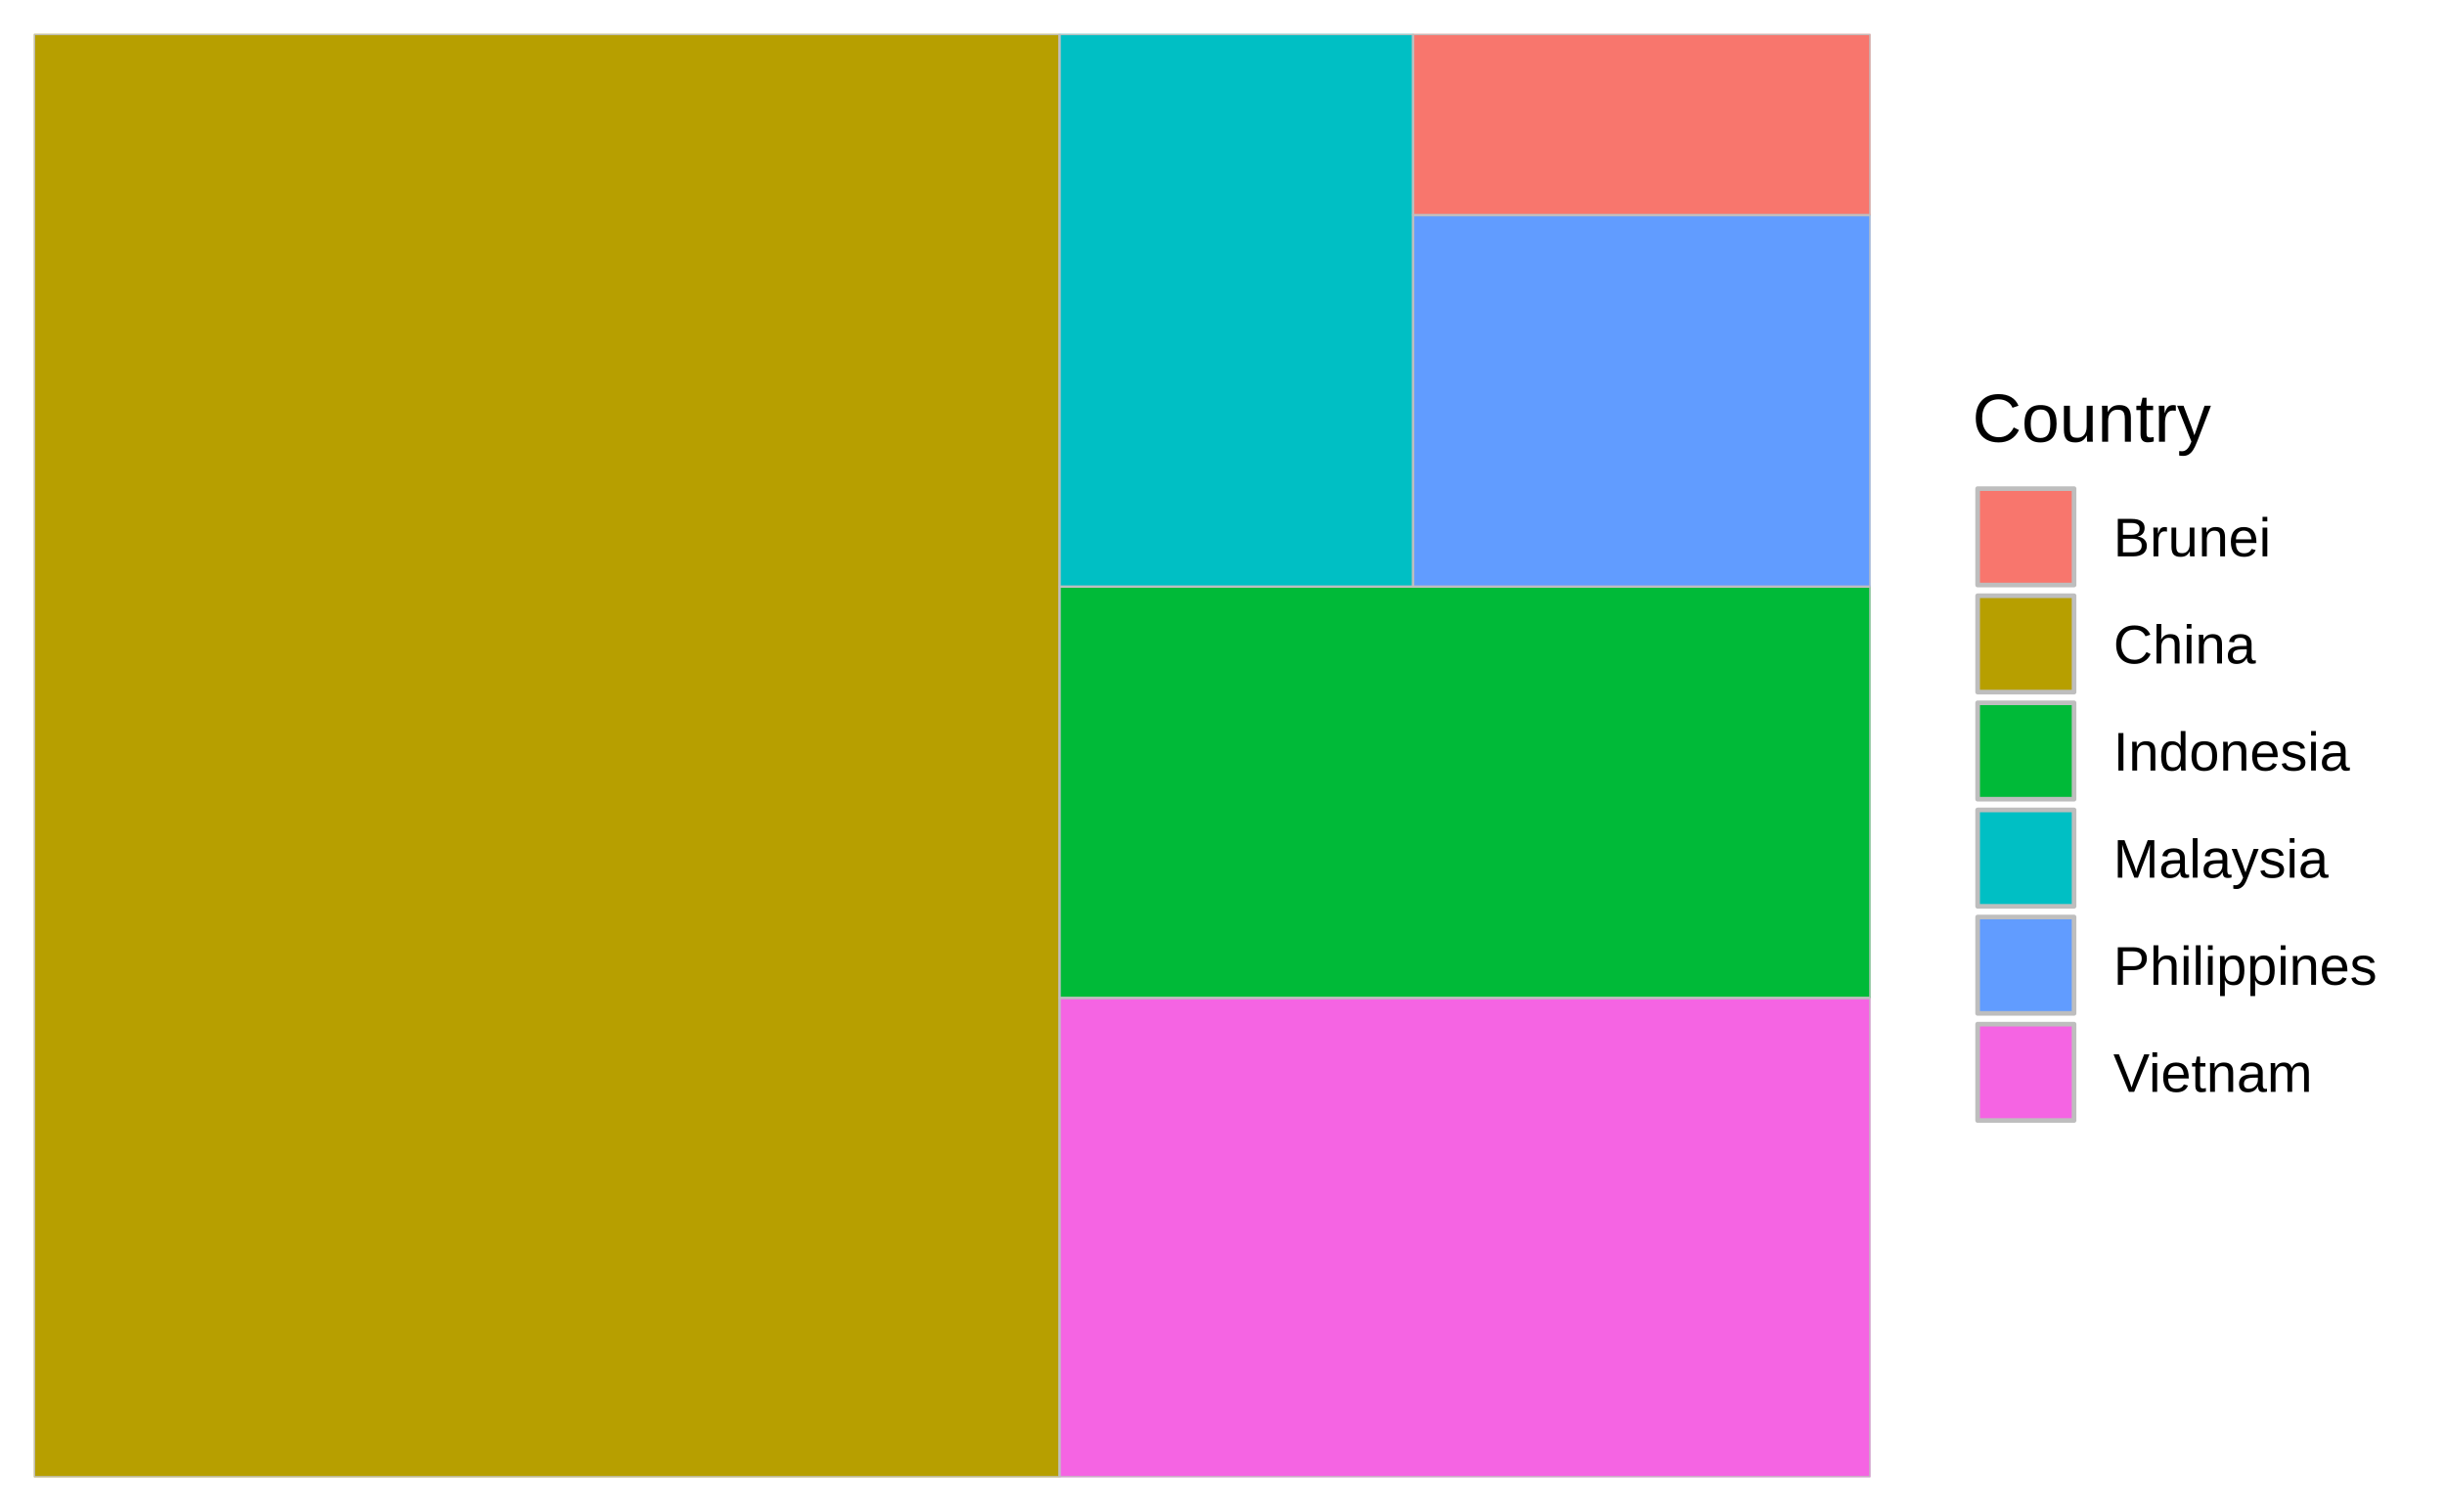
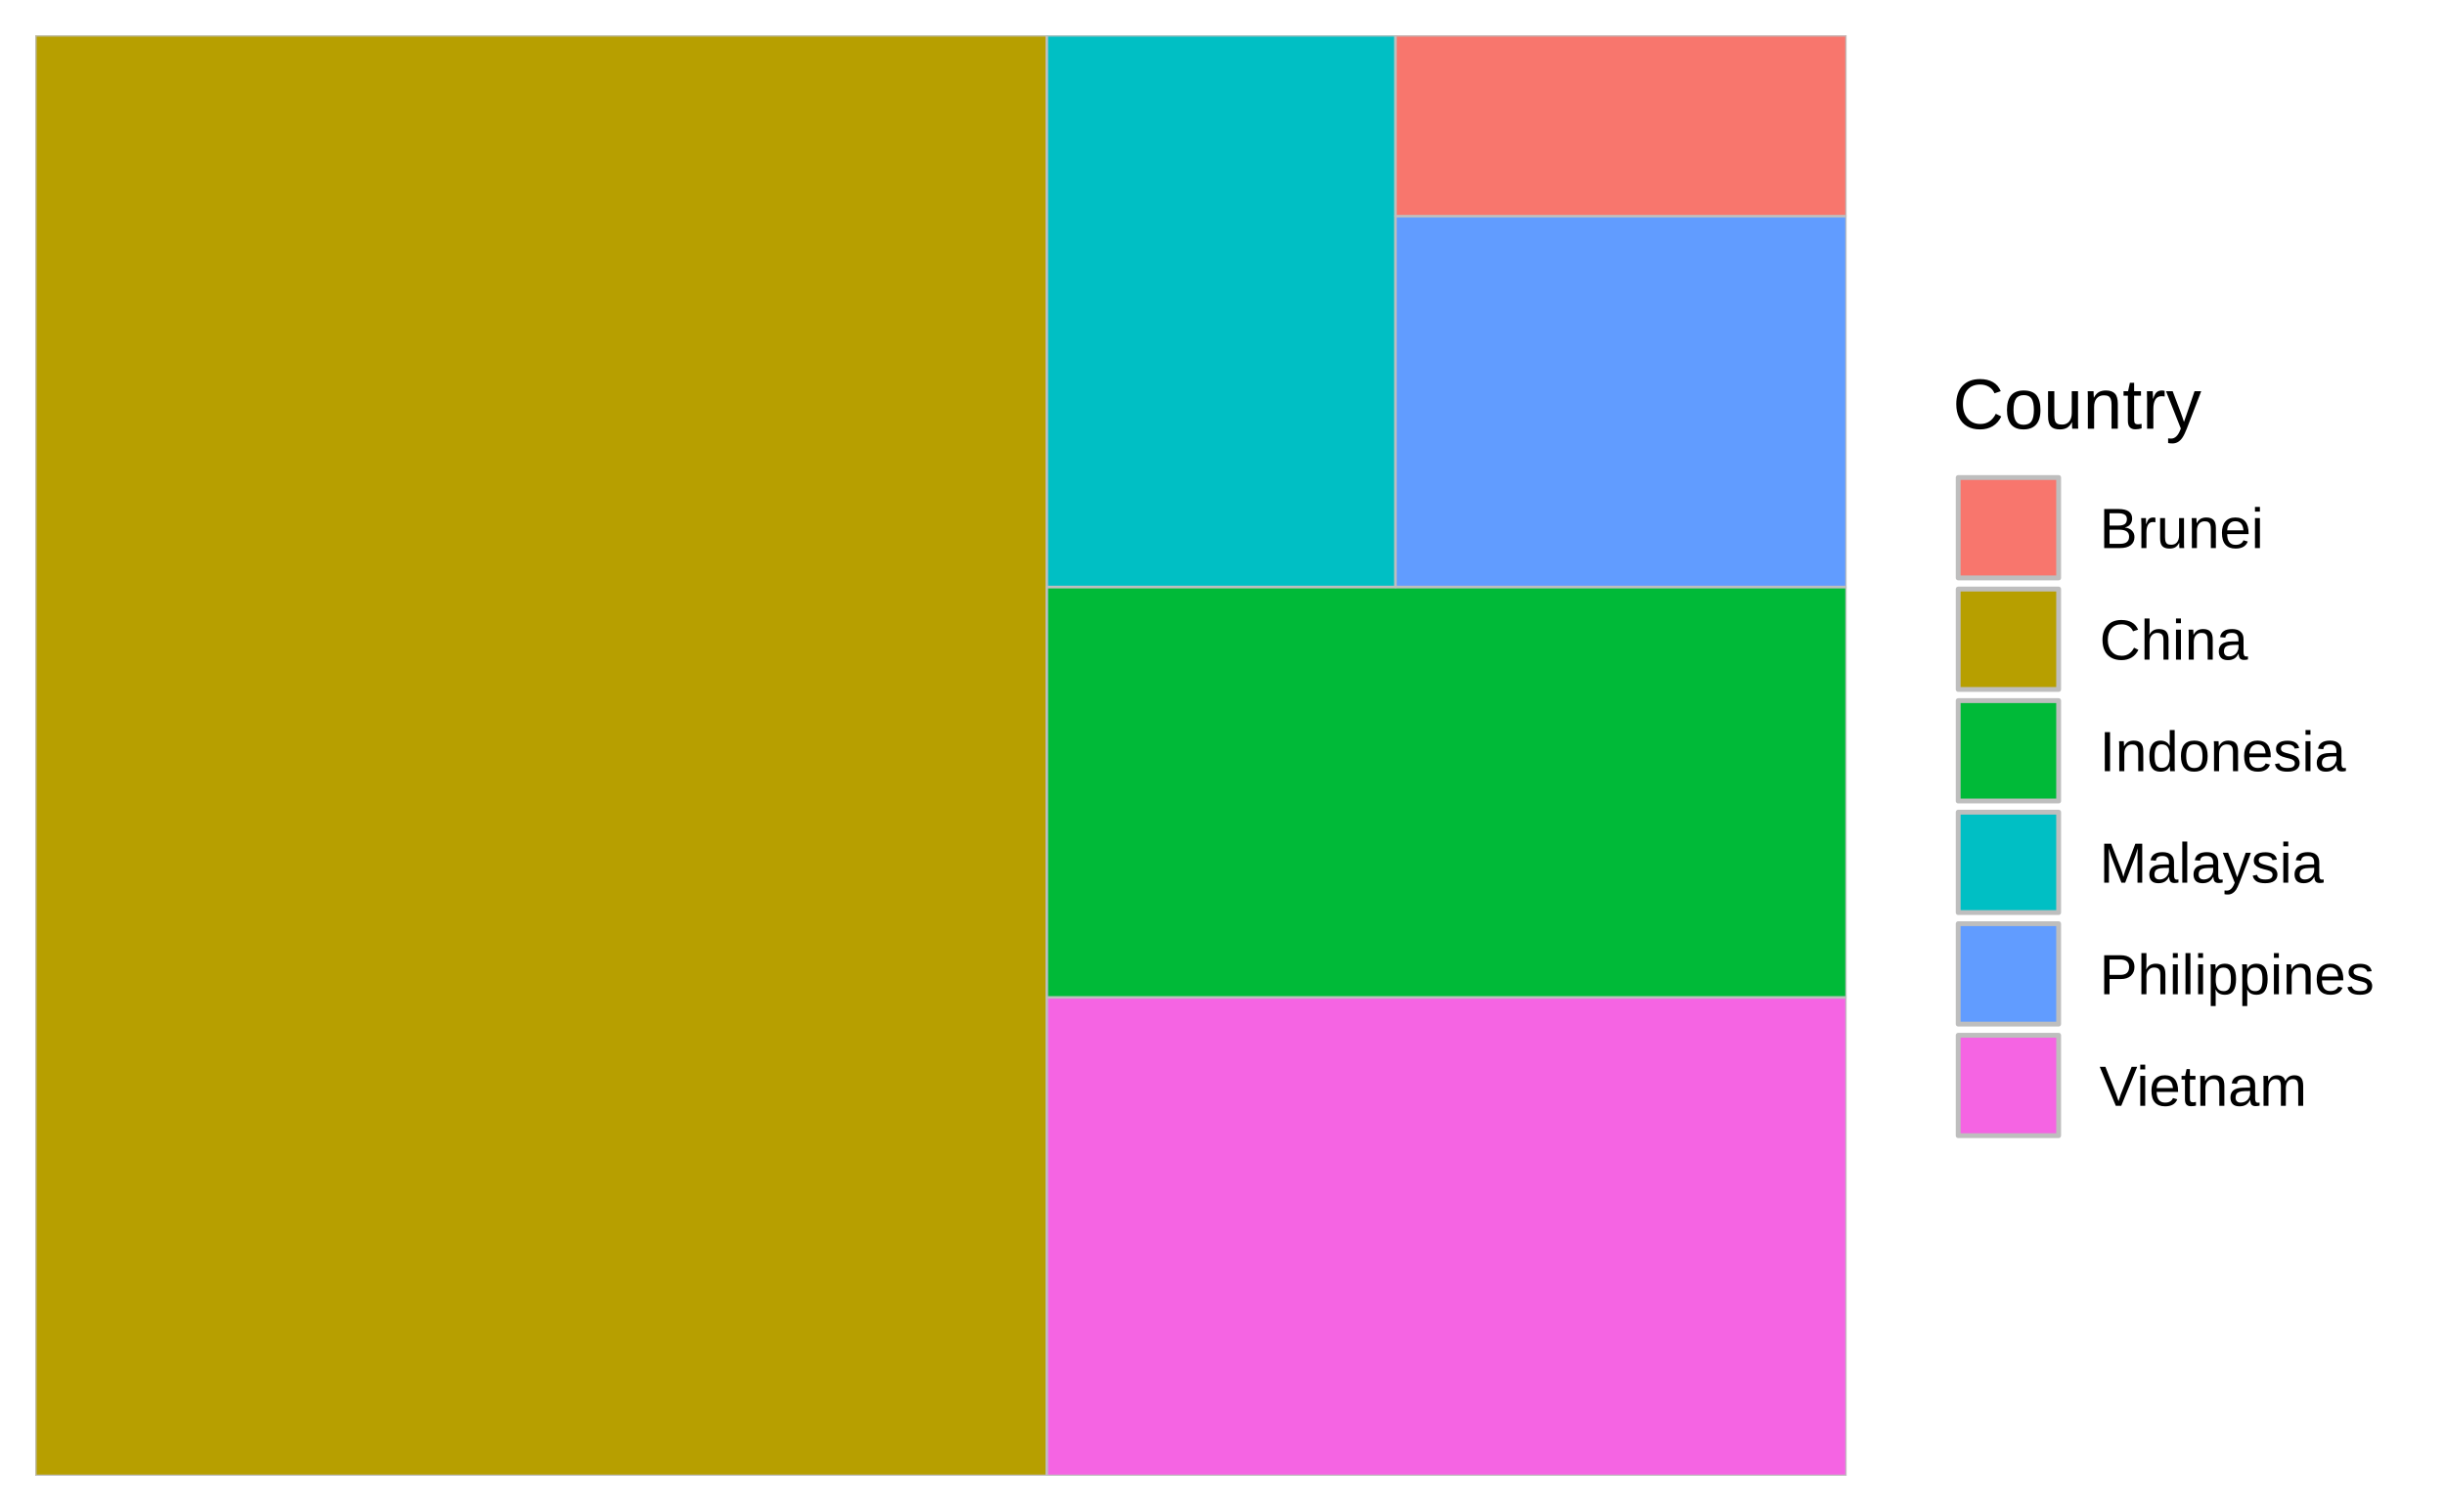
- <svg xmlns="http://www.w3.org/2000/svg" class="svglite" width="394.50pt" height="243.82pt" viewBox="0 0 394.50 243.82">
+ <svg xmlns="http://www.w3.org/2000/svg" class="svglite" width="378.75pt" height="234.09pt" viewBox="0 0 378.75 234.09">
  <defs>
    <style type="text/css">
    .svglite line, .svglite polyline, .svglite polygon, .svglite path, .svglite rect, .svglite circle {
      fill: none;
      stroke: #000000;
      stroke-linecap: round;
      stroke-linejoin: round;
      stroke-miterlimit: 10.00;
    }
    .svglite text {
      white-space: pre;
    }
  </style>
  </defs>
  <rect width="100%" height="100%" style="stroke: none; fill: none;" />
  <defs>
-     <clipPath id="cpMC4wMHwzOTQuNTB8MC4wMHwyNDMuODI=">
-       <rect x="0.00" y="0.00" width="394.50" height="243.82" />
+     <clipPath id="cpMC4wMHwzNzguNzV8MC4wMHwyMzQuMDk=">
+       <rect x="0.00" y="0.00" width="378.75" height="234.09" />
    </clipPath>
  </defs>
-   <g clip-path="url(#cpMC4wMHwzOTQuNTB8MC4wMHwyNDMuODI=)">
+   <g clip-path="url(#cpMC4wMHwzNzguNzV8MC4wMHwyMzQuMDk=)">
</g>
  <defs>
-     <clipPath id="cpNS40OHwzMDEuNzl8NS40OHwyMzguMzQ=">
-       <rect x="5.48" y="5.48" width="296.31" height="232.86" />
+     <clipPath id="cpNS40OHwyODYuMDR8NS40OHwyMjguNjE=">
+       <rect x="5.48" y="5.48" width="280.56" height="223.13" />
    </clipPath>
  </defs>
-   <g clip-path="url(#cpNS40OHwzMDEuNzl8NS40OHwyMzguMzQ=)">
-     <polygon points="5.48,238.34 170.97,238.34 170.97,238.34 170.97,238.34 170.97,238.34 170.97,238.34 170.97,238.34 170.97,238.34 170.97,238.34 170.97,238.34 170.97,238.34 170.97,238.34 170.97,238.34 170.97,238.34 170.97,5.48 170.97,5.48 170.97,5.48 170.97,5.48 170.97,5.48 170.97,5.48 170.97,5.48 170.97,5.48 170.97,5.48 170.97,5.48 170.97,5.48 170.97,5.48 5.48,5.48 5.48,5.48 5.48,5.48 5.48,5.48 5.48,5.48 5.48,5.48 5.48,5.48 5.48,5.48 5.48,5.48 5.48,5.48 5.48,5.48 5.48,5.48 5.48,5.48 5.48,238.34 5.48,238.34 5.48,238.34 5.48,238.34 5.48,238.34 5.48,238.34 5.48,238.34 5.48,238.34 5.48,238.34 5.48,238.34 5.48,238.34 5.48,238.34 " style="stroke-width: 0.38; stroke: #BEBEBE; fill: #B79F00;" />
-     <polygon points="170.97,238.34 301.79,238.34 301.79,238.34 301.79,238.34 301.79,238.34 301.79,238.34 301.79,238.34 301.79,238.34 301.79,238.34 301.79,238.34 301.79,238.34 301.79,238.34 301.79,238.34 301.79,238.34 301.79,161.00 301.79,161.00 301.79,161.00 301.79,161.00 301.79,161.00 301.79,161.00 301.79,161.00 301.79,161.00 301.79,161.00 301.79,161.00 301.79,161.00 301.79,161.00 170.97,161.00 170.97,161.00 170.97,161.00 170.97,161.00 170.97,161.00 170.97,161.00 170.97,161.00 170.97,161.00 170.97,161.00 170.97,161.00 170.97,161.00 170.97,161.00 170.97,161.00 170.97,238.34 170.97,238.34 170.97,238.34 170.97,238.34 170.97,238.34 170.97,238.34 170.97,238.34 170.97,238.34 170.97,238.34 170.97,238.34 170.97,238.34 170.97,238.34 " style="stroke-width: 0.38; stroke: #BEBEBE; fill: #F564E3;" />
-     <polygon points="170.97,161.00 301.79,161.00 301.79,161.00 301.79,161.00 301.79,161.00 301.79,161.00 301.79,161.00 301.79,161.00 301.79,161.00 301.79,161.00 301.79,161.00 301.79,161.00 301.79,161.00 301.79,161.00 301.79,94.65 301.79,94.65 301.79,94.65 301.79,94.65 301.79,94.65 301.79,94.65 301.79,94.65 301.79,94.65 301.79,94.65 301.79,94.65 301.79,94.65 301.79,94.65 170.97,94.65 170.97,94.65 170.97,94.65 170.97,94.65 170.97,94.65 170.97,94.65 170.97,94.65 170.97,94.65 170.97,94.65 170.97,94.65 170.97,94.65 170.97,94.65 170.97,94.65 170.97,161.00 170.97,161.00 170.97,161.00 170.97,161.00 170.97,161.00 170.97,161.00 170.97,161.00 170.97,161.00 170.97,161.00 170.97,161.00 170.97,161.00 170.97,161.00 " style="stroke-width: 0.38; stroke: #BEBEBE; fill: #00BA38;" />
-     <polygon points="170.97,94.65 228.01,94.65 228.01,94.65 228.01,94.65 228.01,94.65 228.01,94.65 228.01,94.65 228.01,94.65 228.01,94.65 228.01,94.65 228.01,94.65 228.01,94.65 228.01,94.65 228.01,94.65 228.01,5.48 228.01,5.48 228.01,5.48 228.01,5.48 228.01,5.48 228.01,5.48 228.01,5.48 228.01,5.48 228.01,5.48 228.01,5.48 228.01,5.48 228.01,5.48 170.97,5.48 170.97,5.48 170.97,5.48 170.97,5.48 170.97,5.48 170.97,5.48 170.97,5.48 170.97,5.48 170.97,5.48 170.97,5.48 170.97,5.48 170.97,5.48 170.97,5.48 170.97,94.65 170.97,94.65 170.97,94.65 170.97,94.65 170.97,94.65 170.97,94.65 170.97,94.65 170.97,94.65 170.97,94.65 170.97,94.65 170.97,94.65 170.97,94.65 " style="stroke-width: 0.38; stroke: #BEBEBE; fill: #00BFC4;" />
-     <polygon points="228.01,94.65 301.79,94.65 301.79,94.65 301.79,94.65 301.79,94.65 301.79,94.65 301.79,94.65 301.79,94.65 301.79,94.65 301.79,94.65 301.79,94.65 301.79,94.65 301.79,94.65 301.79,94.65 301.79,34.70 301.79,34.70 301.79,34.70 301.79,34.70 301.79,34.70 301.79,34.70 301.79,34.70 301.79,34.70 301.79,34.70 301.79,34.70 301.79,34.70 301.79,34.70 228.01,34.70 228.01,34.70 228.01,34.70 228.01,34.70 228.01,34.70 228.01,34.70 228.01,34.70 228.01,34.70 228.01,34.70 228.01,34.70 228.01,34.70 228.01,34.70 228.01,34.70 228.01,94.65 228.01,94.65 228.01,94.65 228.01,94.65 228.01,94.65 228.01,94.65 228.01,94.65 228.01,94.65 228.01,94.65 228.01,94.65 228.01,94.65 228.01,94.65 " style="stroke-width: 0.38; stroke: #BEBEBE; fill: #619CFF;" />
-     <polygon points="228.01,34.70 301.79,34.70 301.79,34.70 301.79,34.70 301.79,34.70 301.79,34.70 301.79,34.70 301.79,34.70 301.79,34.70 301.79,34.70 301.79,34.70 301.79,34.70 301.79,34.70 301.79,34.70 301.79,5.48 301.79,5.48 301.79,5.48 301.79,5.48 301.79,5.48 301.79,5.48 301.79,5.48 301.79,5.48 301.79,5.48 301.79,5.48 301.79,5.48 301.79,5.48 228.01,5.48 228.01,5.48 228.01,5.48 228.01,5.48 228.01,5.48 228.01,5.48 228.01,5.48 228.01,5.48 228.01,5.48 228.01,5.48 228.01,5.48 228.01,5.48 228.01,5.48 228.01,34.70 228.01,34.70 228.01,34.70 228.01,34.70 228.01,34.70 228.01,34.70 228.01,34.70 228.01,34.70 228.01,34.70 228.01,34.70 228.01,34.70 228.01,34.70 " style="stroke-width: 0.38; stroke: #BEBEBE; fill: #F8766D;" />
+   <g clip-path="url(#cpNS40OHwyODYuMDR8NS40OHwyMjguNjE=)">
+     <polygon points="5.48,228.61 162.17,228.61 162.17,228.61 162.17,228.61 162.17,228.61 162.17,228.61 162.17,228.61 162.17,228.61 162.17,228.61 162.17,228.61 162.17,228.61 162.17,228.61 162.17,228.61 162.17,228.61 162.17,5.48 162.17,5.48 162.17,5.48 162.17,5.48 162.17,5.48 162.17,5.48 162.17,5.48 162.17,5.48 162.17,5.48 162.17,5.48 162.17,5.48 162.17,5.48 5.48,5.48 5.48,5.48 5.48,5.48 5.48,5.48 5.48,5.48 5.48,5.48 5.48,5.48 5.48,5.48 5.48,5.48 5.48,5.48 5.48,5.48 5.48,5.48 5.48,5.48 5.48,228.61 5.48,228.61 5.48,228.61 5.48,228.61 5.48,228.61 5.48,228.61 5.48,228.61 5.48,228.61 5.48,228.61 5.48,228.61 5.48,228.61 5.48,228.61 " style="stroke-width: 0.38; stroke: #BEBEBE; fill: #B79F00;" />
+     <polygon points="162.17,228.61 286.04,228.61 286.04,228.61 286.04,228.61 286.04,228.61 286.04,228.61 286.04,228.61 286.04,228.61 286.04,228.61 286.04,228.61 286.04,228.61 286.04,228.61 286.04,228.61 286.04,228.61 286.04,154.50 286.04,154.50 286.04,154.50 286.04,154.50 286.04,154.50 286.04,154.50 286.04,154.50 286.04,154.50 286.04,154.50 286.04,154.50 286.04,154.50 286.04,154.50 162.17,154.50 162.17,154.50 162.17,154.50 162.17,154.50 162.17,154.50 162.17,154.50 162.17,154.50 162.17,154.50 162.17,154.50 162.17,154.50 162.17,154.50 162.17,154.50 162.17,154.50 162.17,228.61 162.17,228.61 162.17,228.61 162.17,228.61 162.17,228.61 162.17,228.61 162.17,228.61 162.17,228.61 162.17,228.61 162.17,228.61 162.17,228.61 162.17,228.61 " style="stroke-width: 0.38; stroke: #BEBEBE; fill: #F564E3;" />
+     <polygon points="162.17,154.50 286.04,154.50 286.04,154.50 286.04,154.50 286.04,154.50 286.04,154.50 286.04,154.50 286.04,154.50 286.04,154.50 286.04,154.50 286.04,154.50 286.04,154.50 286.04,154.50 286.04,154.50 286.04,90.92 286.04,90.92 286.04,90.92 286.04,90.92 286.04,90.92 286.04,90.92 286.04,90.92 286.04,90.92 286.04,90.92 286.04,90.92 286.04,90.92 286.04,90.92 162.17,90.92 162.17,90.92 162.17,90.92 162.17,90.92 162.17,90.92 162.17,90.92 162.17,90.92 162.17,90.92 162.17,90.92 162.17,90.92 162.17,90.92 162.17,90.92 162.17,90.92 162.17,154.50 162.17,154.50 162.17,154.50 162.17,154.50 162.17,154.50 162.17,154.50 162.17,154.50 162.17,154.50 162.17,154.50 162.17,154.50 162.17,154.50 162.17,154.50 " style="stroke-width: 0.38; stroke: #BEBEBE; fill: #00BA38;" />
+     <polygon points="162.17,90.92 216.18,90.92 216.18,90.92 216.18,90.92 216.18,90.92 216.18,90.92 216.18,90.92 216.18,90.92 216.18,90.92 216.18,90.92 216.18,90.92 216.18,90.92 216.18,90.92 216.18,90.92 216.18,5.48 216.18,5.48 216.18,5.48 216.18,5.48 216.18,5.48 216.18,5.48 216.18,5.48 216.18,5.48 216.18,5.48 216.18,5.48 216.18,5.48 216.18,5.48 162.17,5.48 162.17,5.48 162.17,5.48 162.17,5.48 162.17,5.48 162.17,5.48 162.17,5.48 162.17,5.48 162.17,5.48 162.17,5.48 162.17,5.48 162.17,5.48 162.17,5.48 162.17,90.92 162.17,90.92 162.17,90.92 162.17,90.92 162.17,90.92 162.17,90.92 162.17,90.92 162.17,90.92 162.17,90.92 162.17,90.92 162.17,90.92 162.17,90.92 " style="stroke-width: 0.38; stroke: #BEBEBE; fill: #00BFC4;" />
+     <polygon points="216.18,90.92 286.04,90.92 286.04,90.92 286.04,90.92 286.04,90.92 286.04,90.92 286.04,90.92 286.04,90.92 286.04,90.92 286.04,90.92 286.04,90.92 286.04,90.92 286.04,90.92 286.04,90.92 286.04,33.48 286.04,33.48 286.04,33.48 286.04,33.48 286.04,33.48 286.04,33.48 286.04,33.48 286.04,33.48 286.04,33.48 286.04,33.48 286.04,33.48 286.04,33.48 216.18,33.48 216.18,33.48 216.18,33.48 216.18,33.48 216.18,33.48 216.18,33.48 216.18,33.48 216.18,33.48 216.18,33.48 216.18,33.48 216.18,33.48 216.18,33.48 216.18,33.48 216.18,90.92 216.18,90.92 216.18,90.92 216.18,90.92 216.18,90.92 216.18,90.92 216.18,90.92 216.18,90.92 216.18,90.92 216.18,90.92 216.18,90.92 216.18,90.92 " style="stroke-width: 0.38; stroke: #BEBEBE; fill: #619CFF;" />
+     <polygon points="216.18,33.48 286.04,33.48 286.04,33.48 286.04,33.48 286.04,33.48 286.04,33.48 286.04,33.48 286.04,33.48 286.04,33.48 286.04,33.48 286.04,33.48 286.04,33.48 286.04,33.48 286.04,33.48 286.04,5.48 286.04,5.48 286.04,5.48 286.04,5.48 286.04,5.48 286.04,5.48 286.04,5.48 286.04,5.48 286.04,5.48 286.04,5.48 286.04,5.48 286.04,5.48 216.18,5.48 216.18,5.48 216.18,5.48 216.18,5.48 216.18,5.48 216.18,5.48 216.18,5.48 216.18,5.48 216.18,5.48 216.18,5.48 216.18,5.48 216.18,5.48 216.18,5.48 216.18,33.48 216.18,33.48 216.18,33.48 216.18,33.48 216.18,33.48 216.18,33.48 216.18,33.48 216.18,33.48 216.18,33.48 216.18,33.48 216.18,33.48 216.18,33.48 " style="stroke-width: 0.38; stroke: #BEBEBE; fill: #F8766D;" />
  </g>
-   <g clip-path="url(#cpMC4wMHwzOTQuNTB8MC4wMHwyNDMuODI=)">
-     <text x="318.23" y="71.28" style="font-size: 11.00px; font-family: &quot;Arial&quot;;" textLength="38.52px" lengthAdjust="spacingAndGlyphs">Country</text>
-     <polygon points="319.09,94.39 334.65,94.39 334.65,94.39 334.65,94.39 334.65,94.39 334.65,94.39 334.65,94.39 334.65,94.39 334.65,94.39 334.65,94.39 334.65,94.39 334.65,94.39 334.65,94.39 334.65,94.39 334.65,78.84 334.65,78.84 334.65,78.84 334.65,78.84 334.65,78.84 334.65,78.84 334.65,78.84 334.65,78.84 334.65,78.84 334.65,78.84 334.65,78.84 334.65,78.84 319.09,78.84 319.09,78.84 319.09,78.84 319.09,78.84 319.09,78.84 319.09,78.84 319.09,78.84 319.09,78.84 319.09,78.84 319.09,78.84 319.09,78.84 319.09,78.84 319.09,78.84 319.09,94.39 319.09,94.39 319.09,94.39 319.09,94.39 319.09,94.39 319.09,94.39 319.09,94.39 319.09,94.39 319.09,94.39 319.09,94.39 319.09,94.39 319.09,94.39 " style="stroke-width: 0.75; stroke: #BEBEBE; fill: #F8766D;" />
-     <polygon points="319.09,111.67 334.65,111.67 334.65,111.67 334.65,111.67 334.65,111.67 334.65,111.67 334.65,111.67 334.65,111.67 334.65,111.67 334.65,111.67 334.65,111.67 334.65,111.67 334.65,111.67 334.65,111.67 334.65,96.12 334.65,96.12 334.65,96.12 334.65,96.12 334.65,96.12 334.65,96.12 334.65,96.12 334.65,96.12 334.65,96.12 334.65,96.12 334.65,96.12 334.65,96.12 319.09,96.12 319.09,96.12 319.09,96.12 319.09,96.12 319.09,96.12 319.09,96.12 319.09,96.12 319.09,96.12 319.09,96.12 319.09,96.12 319.09,96.12 319.09,96.12 319.09,96.12 319.09,111.67 319.09,111.67 319.09,111.67 319.09,111.67 319.09,111.67 319.09,111.67 319.09,111.67 319.09,111.67 319.09,111.67 319.09,111.67 319.09,111.67 319.09,111.67 " style="stroke-width: 0.75; stroke: #BEBEBE; fill: #B79F00;" />
-     <polygon points="319.09,128.95 334.65,128.95 334.65,128.95 334.65,128.95 334.65,128.95 334.65,128.95 334.65,128.95 334.65,128.95 334.65,128.95 334.65,128.95 334.65,128.95 334.65,128.95 334.65,128.95 334.65,128.95 334.65,113.40 334.65,113.40 334.65,113.40 334.65,113.40 334.65,113.40 334.65,113.40 334.65,113.40 334.65,113.40 334.65,113.40 334.65,113.40 334.65,113.40 334.65,113.40 319.09,113.40 319.09,113.40 319.09,113.40 319.09,113.40 319.09,113.40 319.09,113.40 319.09,113.40 319.09,113.40 319.09,113.40 319.09,113.40 319.09,113.40 319.09,113.40 319.09,113.40 319.09,128.95 319.09,128.95 319.09,128.95 319.09,128.95 319.09,128.95 319.09,128.95 319.09,128.95 319.09,128.95 319.09,128.95 319.09,128.95 319.09,128.95 319.09,128.95 " style="stroke-width: 0.75; stroke: #BEBEBE; fill: #00BA38;" />
-     <polygon points="319.09,146.23 334.65,146.23 334.65,146.23 334.65,146.23 334.65,146.23 334.65,146.23 334.65,146.23 334.65,146.23 334.65,146.23 334.65,146.23 334.65,146.23 334.65,146.23 334.65,146.23 334.65,146.23 334.65,130.68 334.65,130.68 334.65,130.68 334.65,130.68 334.65,130.68 334.65,130.68 334.65,130.68 334.65,130.68 334.65,130.68 334.65,130.68 334.65,130.68 334.65,130.68 319.09,130.68 319.09,130.68 319.09,130.68 319.09,130.68 319.09,130.68 319.09,130.68 319.09,130.68 319.09,130.68 319.09,130.68 319.09,130.68 319.09,130.68 319.09,130.68 319.09,130.68 319.09,146.23 319.09,146.23 319.09,146.23 319.09,146.23 319.09,146.23 319.09,146.23 319.09,146.23 319.09,146.23 319.09,146.23 319.09,146.23 319.09,146.23 319.09,146.23 " style="stroke-width: 0.75; stroke: #BEBEBE; fill: #00BFC4;" />
-     <polygon points="319.09,163.51 334.65,163.51 334.65,163.51 334.65,163.51 334.65,163.51 334.65,163.51 334.65,163.51 334.65,163.51 334.65,163.51 334.65,163.51 334.65,163.51 334.65,163.51 334.65,163.51 334.65,163.51 334.65,147.96 334.65,147.96 334.65,147.96 334.65,147.96 334.65,147.96 334.65,147.96 334.65,147.96 334.65,147.96 334.65,147.96 334.65,147.96 334.65,147.96 334.65,147.96 319.09,147.96 319.09,147.96 319.09,147.96 319.09,147.96 319.09,147.96 319.09,147.96 319.09,147.96 319.09,147.96 319.09,147.96 319.09,147.96 319.09,147.96 319.09,147.96 319.09,147.96 319.09,163.51 319.09,163.51 319.09,163.51 319.09,163.51 319.09,163.51 319.09,163.51 319.09,163.51 319.09,163.51 319.09,163.51 319.09,163.51 319.09,163.51 319.09,163.51 " style="stroke-width: 0.75; stroke: #BEBEBE; fill: #619CFF;" />
-     <polygon points="319.09,180.79 334.65,180.79 334.65,180.79 334.65,180.79 334.65,180.79 334.65,180.79 334.65,180.79 334.65,180.79 334.65,180.79 334.65,180.79 334.65,180.79 334.65,180.79 334.65,180.79 334.65,180.79 334.65,165.24 334.65,165.24 334.65,165.24 334.65,165.24 334.65,165.24 334.65,165.24 334.65,165.24 334.65,165.24 334.65,165.24 334.65,165.24 334.65,165.24 334.65,165.24 319.09,165.24 319.09,165.24 319.09,165.24 319.09,165.24 319.09,165.24 319.09,165.24 319.09,165.24 319.09,165.24 319.09,165.24 319.09,165.24 319.09,165.24 319.09,165.24 319.09,165.24 319.09,180.79 319.09,180.79 319.09,180.79 319.09,180.79 319.09,180.79 319.09,180.79 319.09,180.79 319.09,180.79 319.09,180.79 319.09,180.79 319.09,180.79 319.09,180.79 " style="stroke-width: 0.75; stroke: #BEBEBE; fill: #F564E3;" />
-     <text x="340.99" y="89.77" style="font-size: 8.80px; font-family: &quot;Arial&quot;;" textLength="25.44px" lengthAdjust="spacingAndGlyphs">Brunei</text>
-     <text x="340.99" y="107.05" style="font-size: 8.80px; font-family: &quot;Arial&quot;;" textLength="22.99px" lengthAdjust="spacingAndGlyphs">China</text>
-     <text x="340.99" y="124.33" style="font-size: 8.80px; font-family: &quot;Arial&quot;;" textLength="38.17px" lengthAdjust="spacingAndGlyphs">Indonesia</text>
-     <text x="340.99" y="141.61" style="font-size: 8.80px; font-family: &quot;Arial&quot;;" textLength="34.72px" lengthAdjust="spacingAndGlyphs">Malaysia</text>
-     <text x="340.99" y="158.89" style="font-size: 8.80px; font-family: &quot;Arial&quot;;" textLength="42.55px" lengthAdjust="spacingAndGlyphs">Philippines</text>
-     <text x="340.99" y="176.17" style="font-size: 8.80px; font-family: &quot;Arial&quot;;" textLength="32.28px" lengthAdjust="spacingAndGlyphs">Vietnam</text>
+   <g clip-path="url(#cpMC4wMHwzNzguNzV8MC4wMHwyMzQuMDk=)">
+     <text x="302.48" y="66.41" style="font-size: 11.00px; font-family: &quot;Arial&quot;;" textLength="38.52px" lengthAdjust="spacingAndGlyphs">Country</text>
+     <polygon points="303.34,89.52 318.90,89.52 318.90,89.52 318.90,89.52 318.90,89.52 318.90,89.52 318.90,89.52 318.90,89.52 318.90,89.52 318.90,89.52 318.90,89.52 318.90,89.52 318.90,89.52 318.90,89.52 318.90,73.97 318.90,73.97 318.90,73.97 318.90,73.97 318.90,73.97 318.90,73.97 318.90,73.97 318.90,73.97 318.90,73.97 318.90,73.97 318.90,73.97 318.90,73.97 303.34,73.97 303.34,73.97 303.34,73.97 303.34,73.97 303.34,73.97 303.34,73.97 303.34,73.97 303.34,73.97 303.34,73.97 303.34,73.97 303.34,73.97 303.34,73.97 303.34,73.97 303.34,89.52 303.34,89.52 303.34,89.52 303.34,89.52 303.34,89.52 303.34,89.52 303.34,89.52 303.34,89.52 303.34,89.52 303.34,89.52 303.34,89.52 303.34,89.52 " style="stroke-width: 0.75; stroke: #BEBEBE; fill: #F8766D;" />
+     <polygon points="303.34,106.80 318.90,106.80 318.90,106.80 318.90,106.80 318.90,106.80 318.90,106.80 318.90,106.80 318.90,106.80 318.90,106.80 318.90,106.80 318.90,106.80 318.90,106.80 318.90,106.80 318.90,106.80 318.90,91.25 318.90,91.25 318.90,91.25 318.90,91.25 318.90,91.25 318.90,91.25 318.90,91.25 318.90,91.25 318.90,91.25 318.90,91.25 318.90,91.25 318.90,91.25 303.34,91.25 303.34,91.25 303.34,91.25 303.34,91.25 303.34,91.25 303.34,91.25 303.34,91.25 303.34,91.25 303.34,91.25 303.34,91.25 303.34,91.25 303.34,91.25 303.34,91.25 303.34,106.80 303.34,106.80 303.34,106.80 303.34,106.80 303.34,106.80 303.34,106.80 303.34,106.80 303.34,106.80 303.34,106.80 303.34,106.80 303.34,106.80 303.34,106.80 " style="stroke-width: 0.75; stroke: #BEBEBE; fill: #B79F00;" />
+     <polygon points="303.34,124.08 318.90,124.08 318.90,124.08 318.90,124.08 318.90,124.08 318.90,124.08 318.90,124.08 318.90,124.08 318.90,124.08 318.90,124.08 318.90,124.08 318.90,124.08 318.90,124.08 318.90,124.08 318.90,108.53 318.90,108.53 318.90,108.53 318.90,108.53 318.90,108.53 318.90,108.53 318.90,108.53 318.90,108.53 318.90,108.53 318.90,108.53 318.90,108.53 318.90,108.53 303.34,108.53 303.34,108.53 303.34,108.53 303.34,108.53 303.34,108.53 303.34,108.53 303.34,108.53 303.34,108.53 303.34,108.53 303.34,108.53 303.34,108.53 303.34,108.53 303.34,108.53 303.34,124.08 303.34,124.08 303.34,124.08 303.34,124.08 303.34,124.08 303.34,124.08 303.34,124.08 303.34,124.08 303.34,124.08 303.34,124.08 303.34,124.08 303.34,124.08 " style="stroke-width: 0.75; stroke: #BEBEBE; fill: #00BA38;" />
+     <polygon points="303.34,141.36 318.90,141.36 318.90,141.36 318.90,141.36 318.90,141.36 318.90,141.36 318.90,141.36 318.90,141.36 318.90,141.36 318.90,141.36 318.90,141.36 318.90,141.36 318.90,141.36 318.90,141.36 318.90,125.81 318.90,125.81 318.90,125.81 318.90,125.81 318.90,125.81 318.90,125.81 318.90,125.81 318.90,125.81 318.90,125.81 318.90,125.81 318.90,125.81 318.90,125.81 303.34,125.81 303.34,125.81 303.34,125.81 303.34,125.81 303.34,125.81 303.34,125.81 303.34,125.81 303.34,125.81 303.34,125.81 303.34,125.81 303.34,125.81 303.34,125.81 303.34,125.81 303.34,141.36 303.34,141.36 303.34,141.36 303.34,141.36 303.34,141.36 303.34,141.36 303.34,141.36 303.34,141.36 303.34,141.36 303.34,141.36 303.34,141.36 303.34,141.36 " style="stroke-width: 0.75; stroke: #BEBEBE; fill: #00BFC4;" />
+     <polygon points="303.34,158.64 318.90,158.64 318.90,158.64 318.90,158.64 318.90,158.64 318.90,158.64 318.90,158.64 318.90,158.64 318.90,158.64 318.90,158.64 318.90,158.64 318.90,158.64 318.90,158.64 318.90,158.64 318.90,143.09 318.90,143.09 318.90,143.09 318.90,143.09 318.90,143.09 318.90,143.09 318.90,143.09 318.90,143.09 318.90,143.09 318.90,143.09 318.90,143.09 318.90,143.09 303.34,143.09 303.34,143.09 303.34,143.09 303.34,143.09 303.34,143.09 303.34,143.09 303.34,143.09 303.34,143.09 303.34,143.09 303.34,143.09 303.34,143.09 303.34,143.09 303.34,143.09 303.34,158.64 303.34,158.64 303.34,158.64 303.34,158.64 303.34,158.64 303.34,158.64 303.34,158.64 303.34,158.64 303.34,158.64 303.34,158.64 303.34,158.64 303.34,158.64 " style="stroke-width: 0.75; stroke: #BEBEBE; fill: #619CFF;" />
+     <polygon points="303.34,175.92 318.90,175.92 318.90,175.92 318.90,175.92 318.90,175.92 318.90,175.92 318.90,175.92 318.90,175.92 318.90,175.92 318.90,175.92 318.90,175.92 318.90,175.92 318.90,175.92 318.90,175.92 318.90,160.37 318.90,160.37 318.90,160.37 318.90,160.37 318.90,160.37 318.90,160.37 318.90,160.37 318.90,160.37 318.90,160.37 318.90,160.37 318.90,160.37 318.90,160.37 303.34,160.37 303.34,160.37 303.34,160.37 303.34,160.37 303.34,160.37 303.34,160.37 303.34,160.37 303.34,160.37 303.34,160.37 303.34,160.37 303.34,160.37 303.34,160.37 303.34,160.37 303.34,175.92 303.34,175.92 303.34,175.92 303.34,175.92 303.34,175.92 303.34,175.92 303.34,175.92 303.34,175.92 303.34,175.92 303.34,175.92 303.34,175.92 303.34,175.92 " style="stroke-width: 0.75; stroke: #BEBEBE; fill: #F564E3;" />
+     <text x="325.24" y="84.90" style="font-size: 8.80px; font-family: &quot;Arial&quot;;" textLength="25.44px" lengthAdjust="spacingAndGlyphs">Brunei</text>
+     <text x="325.24" y="102.18" style="font-size: 8.80px; font-family: &quot;Arial&quot;;" textLength="22.99px" lengthAdjust="spacingAndGlyphs">China</text>
+     <text x="325.24" y="119.46" style="font-size: 8.80px; font-family: &quot;Arial&quot;;" textLength="38.17px" lengthAdjust="spacingAndGlyphs">Indonesia</text>
+     <text x="325.24" y="136.74" style="font-size: 8.80px; font-family: &quot;Arial&quot;;" textLength="34.72px" lengthAdjust="spacingAndGlyphs">Malaysia</text>
+     <text x="325.24" y="154.02" style="font-size: 8.80px; font-family: &quot;Arial&quot;;" textLength="42.55px" lengthAdjust="spacingAndGlyphs">Philippines</text>
+     <text x="325.24" y="171.30" style="font-size: 8.80px; font-family: &quot;Arial&quot;;" textLength="32.28px" lengthAdjust="spacingAndGlyphs">Vietnam</text>
  </g>
</svg>
